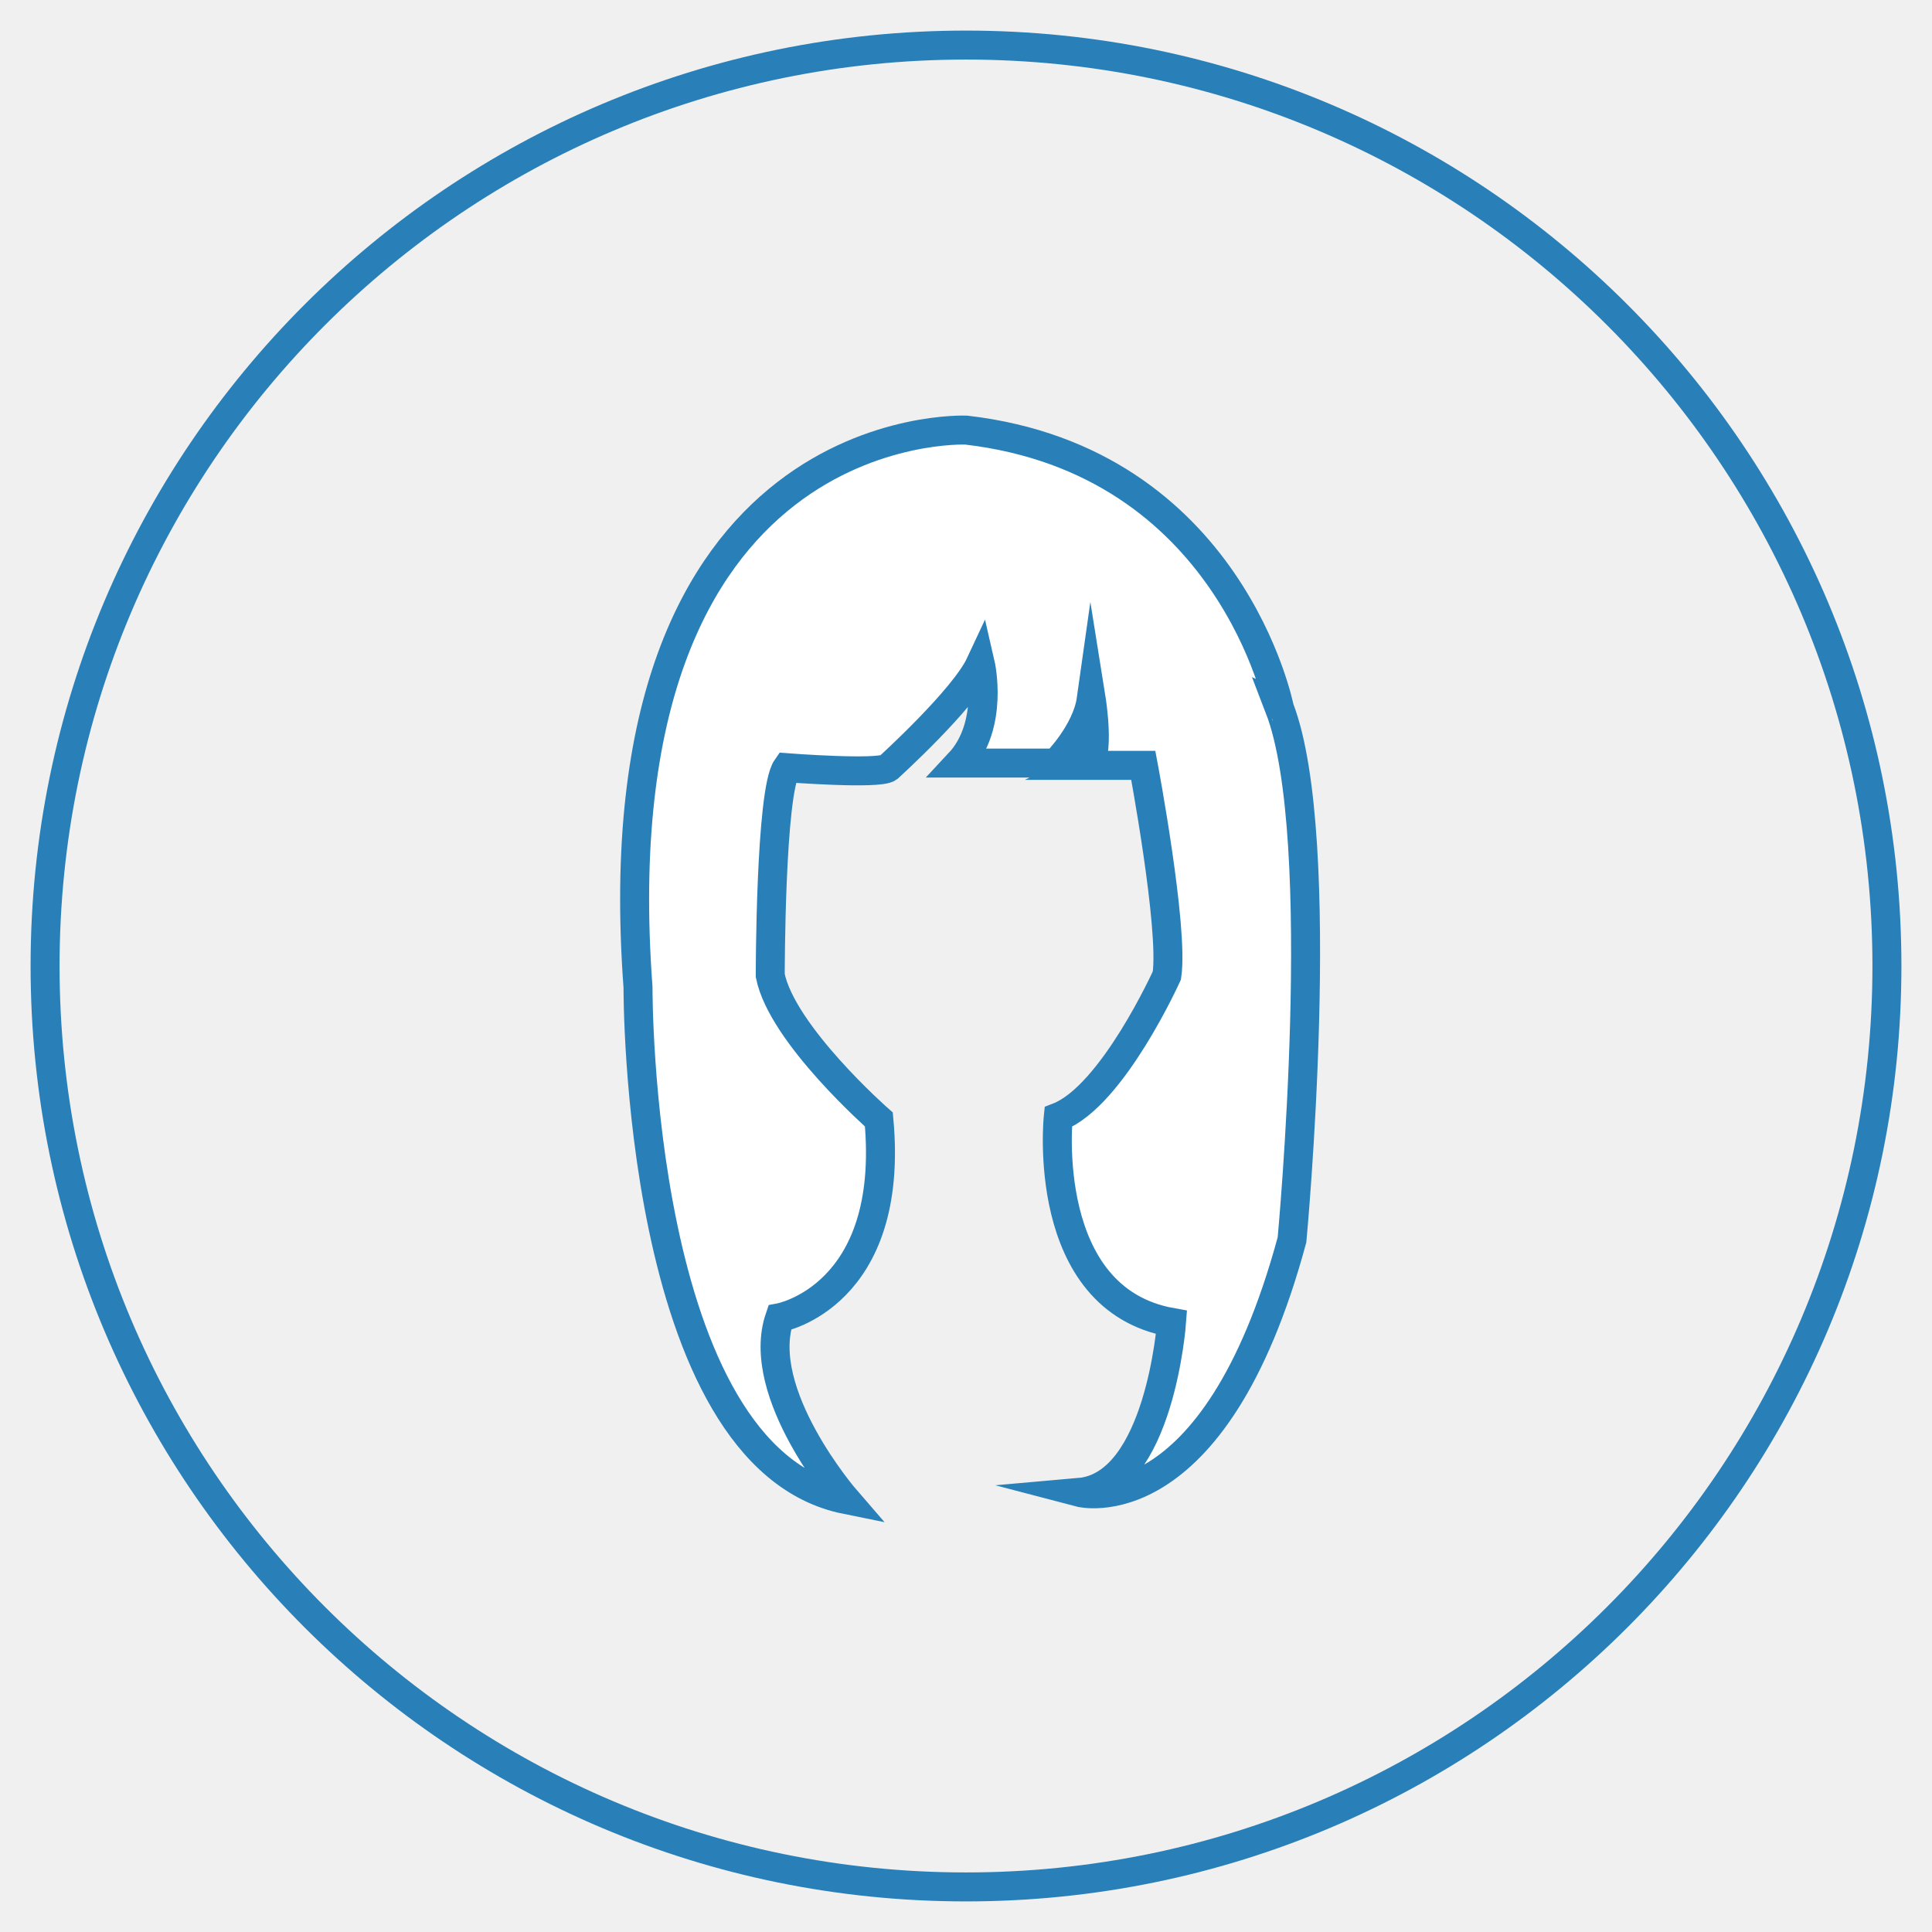
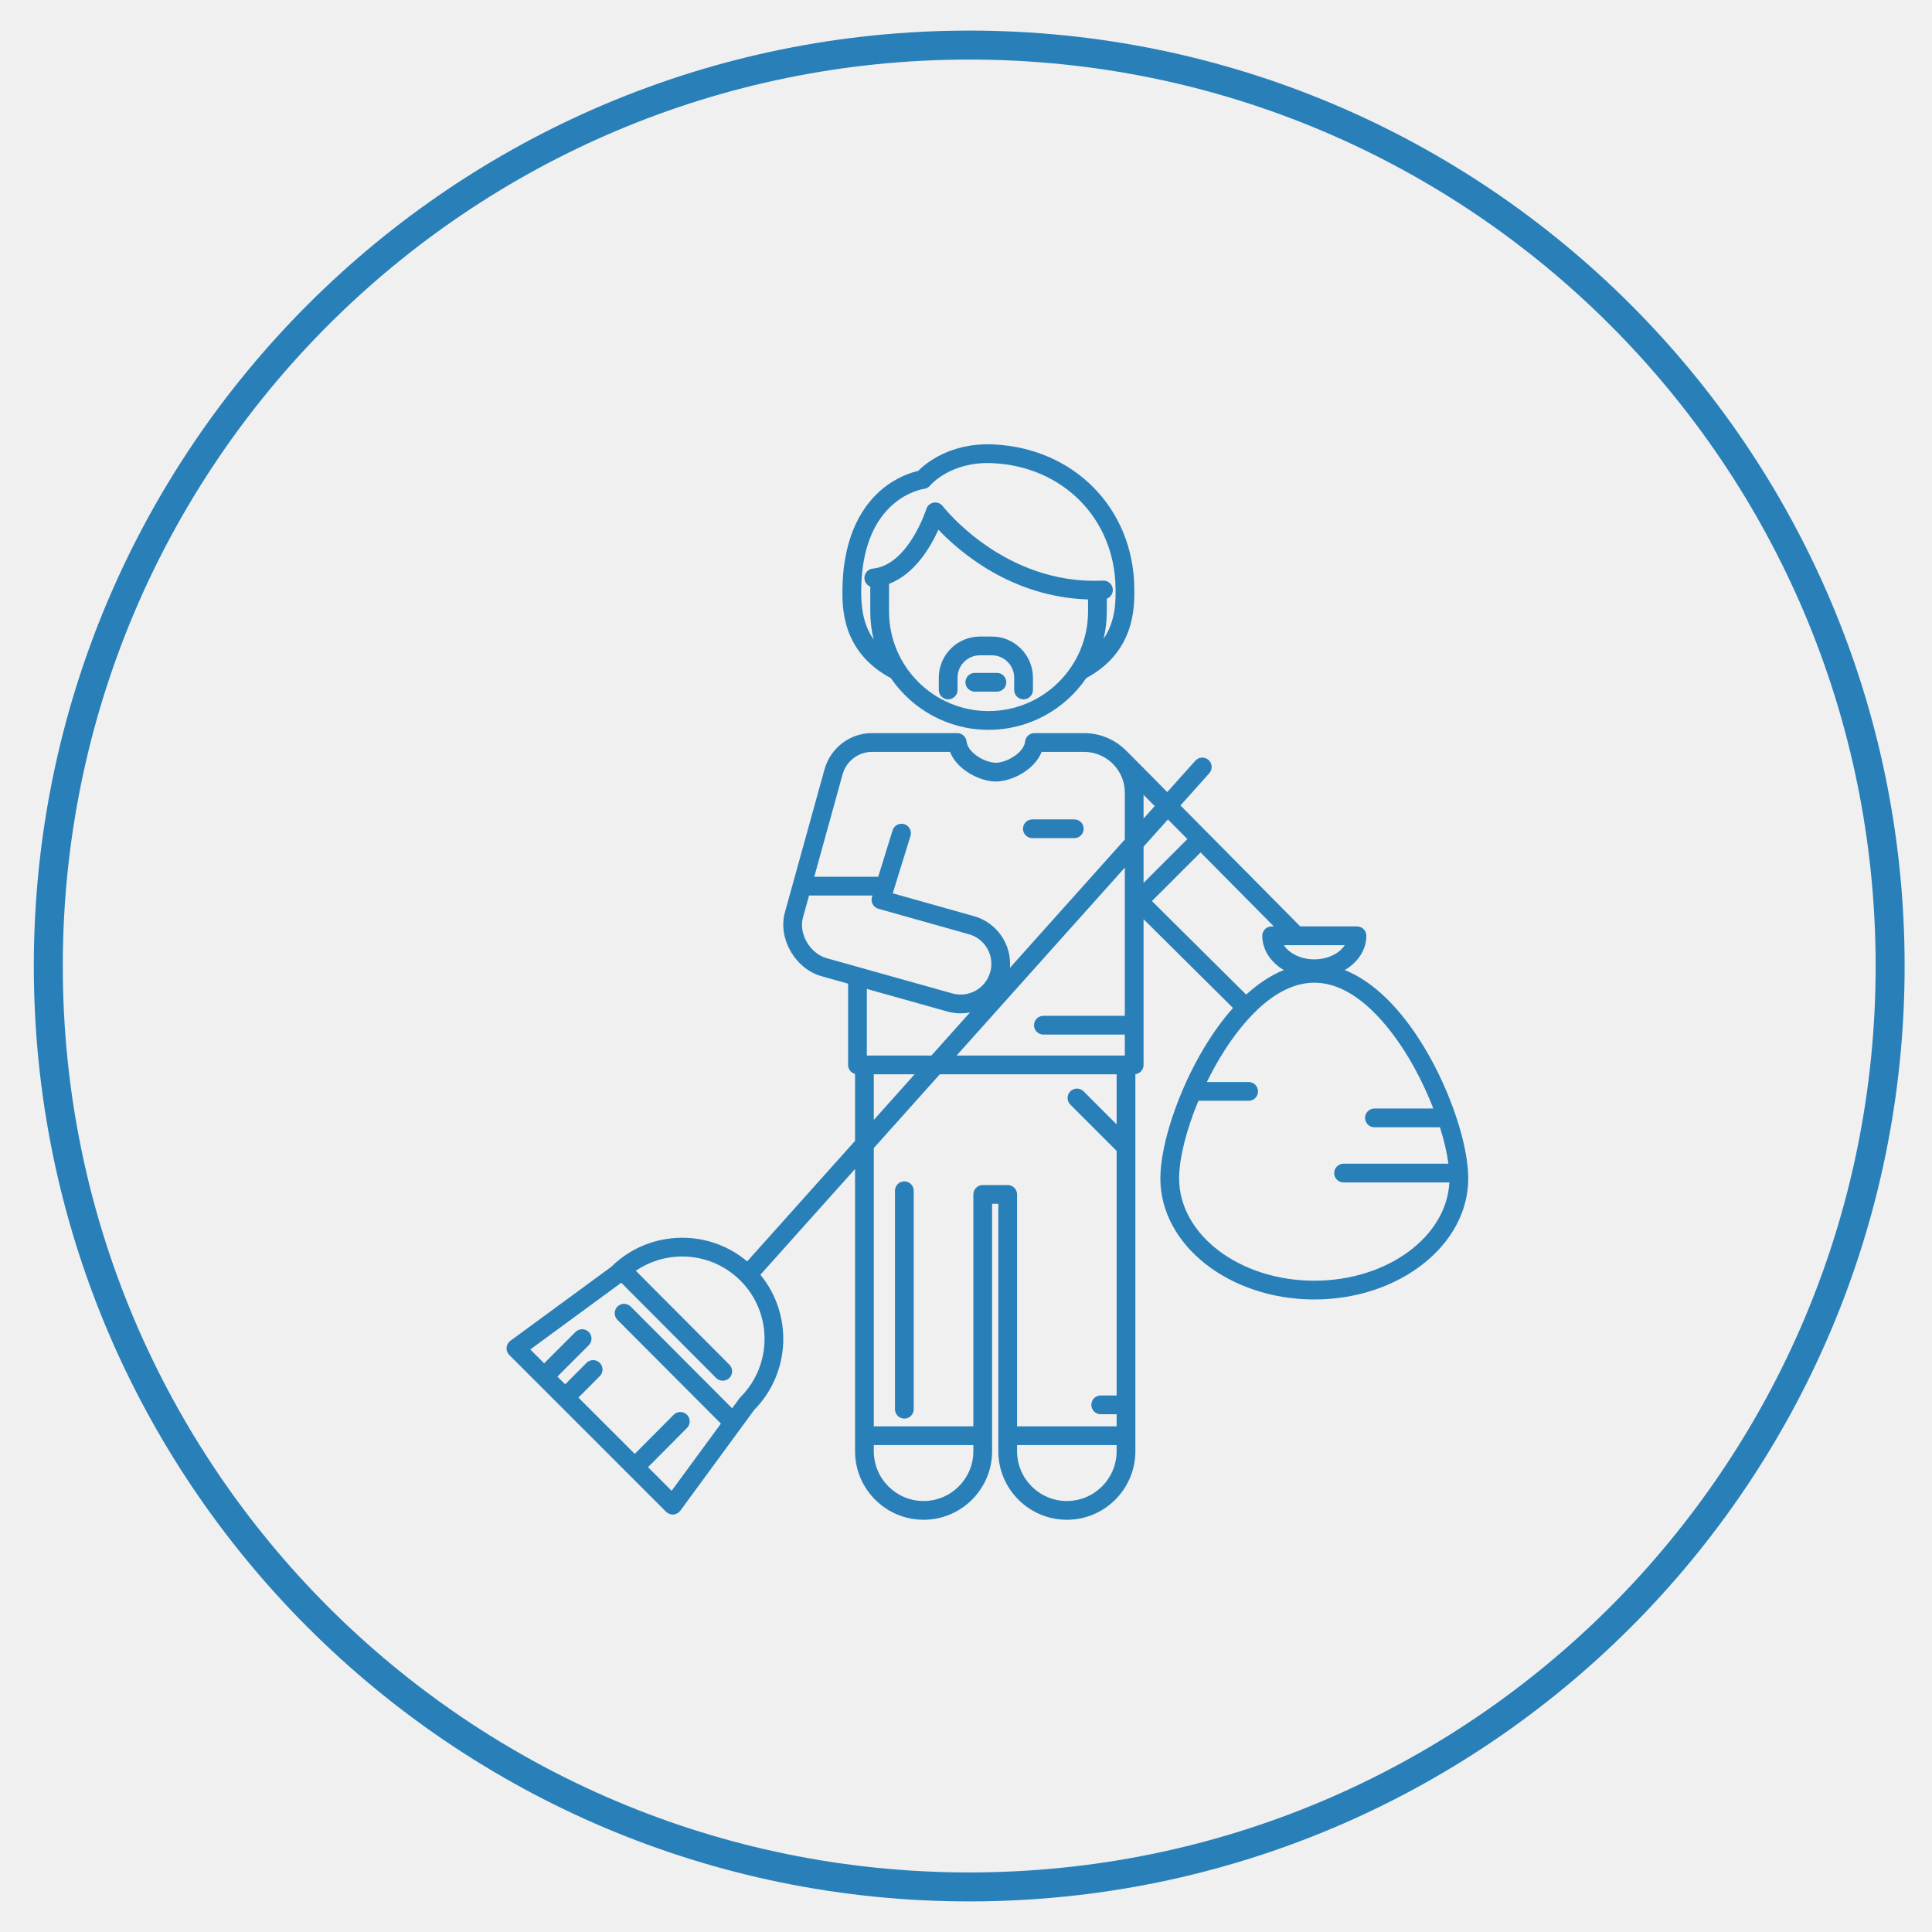
<svg xmlns="http://www.w3.org/2000/svg" version="1.1" id="Capa_1" x="0px" y="0px" width="600px" height="600px" viewBox="0 0 600 600" enable-background="new 0 0 600 600" xml:space="preserve">
-   <circle fill="none" stroke="#2980B9" stroke-width="9" stroke-miterlimit="10" cx="300" cy="300" r="286" />
+   <circle fill="none" stroke="#2980B9" stroke-width="9" stroke-miterlimit="10" cx="301" cy="300" r="286" />
  <g>
-     <g>
-       <path fill="#FFFFFF" stroke="#2980B9" stroke-width="9" stroke-miterlimit="10" d="M300.056,133.573    c0,0-115.1-5.126-101.914,173.035c0,0-0.724,145.891,64.522,159.096c0,0-28.587-32.994-20.528-56.473    c0,0,35.927-6.604,30.804-61.561c0,0-30.065-26.4-33.734-44.723c0,0,0-57.197,5.139-64.527c0,0,28.596,2.2,31.519,0    c0,0,23.471-21.264,28.597-32.252c0,0,4.397,19.051-6.587,30.805h30.045c0,0,9.534-9.535,10.982-19.799    c0,0,2.933,18.333-1.445,20.511h17.603c0,0,9.527,50.59,7.322,65.262c0,0-16.855,37.373-33.733,43.965    c0,0-5.873,56.473,35.188,63.781c0,0-3.67,50.6-28.604,52.793c0,0,41.803,11,66.009-78.445c0,0,11.729-124.625-3.923-165.192    C397.336,219.859,382.188,143.108,300.056,133.573z" />
-     </g>
+     <path fill="#2980B9" d="M276.675,210.619c6.621,9.675,17.744,16.039,30.325,16.039c12.6,0,23.734-6.379,30.353-16.073   c15.177-8.183,14.999-22.104,14.916-28.092c-0.338-24.698-18.798-43.404-43.894-44.48c-13.236-0.569-20.907,5.882-23.252,8.242   c-2.05,0.465-6.608,1.854-11.168,5.653c-5.424,4.518-11.962,13.466-12.309,30.438C261.521,188.357,261.245,202.346,276.675,210.619   z M307,220.831c-17.039,0-30.901-13.863-30.901-30.902v-8.607c7.989-3.03,12.913-11.452,15.332-16.827   c6.586,6.932,22.778,20.94,46.472,21.666v3.768C337.903,206.969,324.04,220.831,307,220.831z M267.469,182.465   c0.567-27.673,18.751-30.535,19.508-30.641c0.726-0.093,1.401-0.469,1.872-1.029c0.258-0.307,6.461-7.51,19.276-6.961   c21.908,0.939,38.023,17.23,38.317,38.738c0.053,3.938,0.133,10.17-3.704,15.799c0.642-2.713,0.99-5.537,0.99-8.442v-3.998   c1.141-0.438,1.93-1.558,1.869-2.846c-0.076-1.606-1.447-2.858-3.047-2.771c-30.676,1.463-49.577-22.875-49.763-23.118   l-0.006,0.005c-0.357-0.474-0.854-0.846-1.465-1.032c-1.536-0.471-3.167,0.395-3.638,1.934   c-0.052,0.173-5.614,17.399-16.599,18.475c-1.602,0.157-2.772,1.583-2.614,3.184c0.109,1.116,0.836,2.02,1.807,2.415v7.751   c0,2.991,0.368,5.895,1.045,8.68C267.895,193.741,267.354,188.072,267.469,182.465z" />
+     <path fill="#2980B9" d="M308.017,197.684h-3.697c-7.041,0-12.77,5.729-12.77,12.77v3.82c0,1.609,1.304,2.913,2.913,2.913   c1.61,0,2.914-1.304,2.914-2.913v-3.82c0-3.829,3.115-6.944,6.944-6.944h3.697c3.829,0,6.944,3.115,6.944,6.944v3.82   c0,1.609,1.303,2.913,2.912,2.913s2.914-1.304,2.914-2.913v-3.82C320.787,203.412,315.059,197.684,308.017,197.684z" />
+     <path fill="#2980B9" d="M309.602,208.97h-6.867c-1.609,0-2.912,1.305-2.912,2.913s1.303,2.913,2.912,2.913h6.867   c1.609,0,2.913-1.305,2.913-2.913C312.515,210.274,311.211,208.97,309.602,208.97z" />
+     <path fill="#2980B9" d="M442.414,325.432c-7.438-12.383-15.996-20.663-24.777-24.17c4.053-2.391,6.695-6.271,6.695-10.646   c0-1.608-1.303-2.913-2.913-2.913h-17.615l-37.2-37.565l8.954-10.004c1.073-1.198,0.971-3.04-0.228-4.113   c-1.198-1.071-3.04-0.971-4.114,0.228l-8.72,9.741c0,0-9.528-9.695-12.754-12.88c-0.01-0.009-0.02-0.015-0.029-0.023   c-3.347-3.345-7.967-5.412-13.061-5.412h-15.404c-1.488,0-2.737,1.122-2.896,2.602c-0.385,3.581-5.855,6.603-9.087,6.603   s-8.702-3.021-9.087-6.603c-0.16-1.479-1.409-2.602-2.897-2.602l-26.334,0.001c-0.061-0.001-0.121-0.001-0.182-0.001   c-6.802,0-12.841,4.585-14.695,11.226c-0.093,0.333-9.246,33.474-12.311,44.451c-2.252,8.07,3.182,17.522,11.401,19.832   c2.037,0.572,4.924,1.382,8.219,2.307v25.236c0,1.35,0.921,2.473,2.166,2.805v20.774l-33.506,37.432   c-5.646-4.749-12.71-7.342-20.175-7.342c-8.313,0-16.135,3.209-22.049,9.04l-31.31,22.96c-0.686,0.502-1.117,1.279-1.182,2.127   c-0.065,0.847,0.243,1.682,0.844,2.282l48.697,48.698c0.549,0.548,1.29,0.853,2.06,0.853c0.073,0,0.148-0.002,0.222-0.008   c0.847-0.065,1.625-0.497,2.127-1.183l22.959-31.31c11.356-11.521,11.992-29.702,1.913-41.971l29.398-32.844v87.654   c0,11.735,9.548,21.284,21.284,21.284s21.284-9.548,21.284-21.284v-76.843h1.924v76.843c0,11.735,9.549,21.284,21.285,21.284   s21.283-9.548,21.283-21.284V333.602c1.434-0.184,2.543-1.394,2.543-2.875v-45.262l27.778,27.571   c-3.13,3.505-6.146,7.648-8.997,12.396c-7.987,13.3-13.566,29.964-13.566,40.528c0,20.731,21.447,37.6,47.809,37.6   s47.809-16.868,47.809-37.6C455.979,355.396,450.401,338.731,442.414,325.432z M229.955,433.895   c-0.105,0.104-0.202,0.217-0.291,0.338l-2.293,3.127l-31.496-31.588c-1.136-1.139-2.98-1.141-4.12-0.006   c-1.139,1.136-1.142,2.981-0.006,4.12l32.136,32.229l-15.301,20.864l-7.333-7.334l12.099-12.173   c1.134-1.142,1.128-2.985-0.013-4.119c-1.141-1.134-2.984-1.128-4.12,0.012l-12.087,12.16l-17.491-17.491l6.635-6.668   c1.134-1.141,1.13-2.985-0.01-4.119c-1.141-1.136-2.986-1.132-4.121,0.01l-6.625,6.657l-2.408-2.408l9.73-9.73   c1.138-1.138,1.138-2.982,0-4.12c-1.137-1.138-2.983-1.138-4.119,0l-9.73,9.73l-4.302-4.302l28.248-20.715l29.457,29.566   c0.569,0.57,1.316,0.856,2.064,0.856c0.743,0,1.487-0.282,2.056-0.849c1.139-1.136,1.143-2.98,0.007-4.119l-29.059-29.168   c4.212-2.882,9.188-4.436,14.402-4.436c6.833,0,13.259,2.661,18.09,7.493C239.929,407.688,239.929,423.919,229.955,433.895z    M408.172,297.938c-4.151,0-7.825-1.841-9.45-4.409h18.899C415.996,296.097,412.322,297.938,408.172,297.938z M398.705,301.262   c-3.972,1.586-7.896,4.145-11.693,7.622l-29.269-29.053l15.105-15.106l22.755,22.978h-0.681c-1.609,0-2.913,1.305-2.913,2.913   C392.01,294.99,394.652,298.871,398.705,301.262z M324.035,321.298h25.287v6.515h-52.247l52.247-58.37v46.029h-25.287   c-1.609,0-2.912,1.304-2.912,2.913C321.123,319.993,322.426,321.298,324.035,321.298z M269.205,327.813v-20.689   c11.655,3.27,24.959,7,24.958,6.999c2.348,0.66,4.764,0.74,7.091,0.286l-11.998,13.404H269.205z M368.75,260.584l-13.603,13.603   v-11.253l7.563-8.448L368.75,260.584z M355.147,254.198v-7.351l3.456,3.49L355.147,254.198z M261.681,240.464   c1.168-4.151,4.952-7.004,9.23-6.964h24.117c2.244,5.692,9.387,9.203,14.236,9.203c4.848,0,11.991-3.511,14.235-9.203h13.152   c6.986,0,12.671,5.684,12.671,12.67v14.537l-35.677,39.857c0.583-7.177-3.972-14.015-11.158-16.037l-25.24-7.1l5.516-17.826   c0.475-1.537-0.385-3.168-1.922-3.644c-1.535-0.476-3.168,0.386-3.644,1.922l-4.458,14.41h-19.861   C256.711,258.455,261.616,240.697,261.681,240.464z M256.735,297.572c-5.194-1.458-8.773-7.609-7.365-12.655   c0.493-1.769,1.146-4.113,1.892-6.801h19.673l-0.138,0.445c-0.231,0.751-0.151,1.563,0.225,2.254   c0.375,0.69,1.014,1.198,1.77,1.412l28.119,7.909c2.453,0.69,4.492,2.295,5.74,4.52c1.247,2.224,1.554,4.8,0.863,7.255   c-0.69,2.453-2.295,4.492-4.52,5.739c-2.223,1.247-4.798,1.555-7.256,0.862C295.738,308.513,266.484,300.312,256.735,297.572z    M271.371,333.639h12.67l-12.67,14.156V333.639z M286.829,466.151c-8.524,0-15.458-6.935-15.458-15.458v-1.906h30.916v1.906   C302.287,459.217,295.353,466.151,286.829,466.151z M305.2,368.024c-1.609,0-2.913,1.305-2.913,2.913v72.023h-30.916V356.53   l20.49-22.891h54.918v15.545l-10.261-10.261c-1.136-1.137-2.982-1.137-4.119,0c-1.138,1.138-1.138,2.982,0,4.12l14.379,14.38   v75.954h-4.946c-1.609,0-2.912,1.305-2.912,2.914c0,1.608,1.303,2.913,2.912,2.913h4.946v3.757h-30.915v-72.024   c0-1.608-1.304-2.913-2.913-2.913H305.2z M331.321,466.151c-8.524,0-15.458-6.935-15.458-15.458v-1.906h30.914v1.906   C346.778,459.217,339.845,466.151,331.321,466.151z M408.172,397.733c-23.149,0-41.982-14.254-41.982-31.773   c0-6.34,2.287-15.211,5.989-24.099h15.602c1.609,0,2.912-1.305,2.912-2.913s-1.303-2.913-2.912-2.913h-12.973   c1.271-2.603,2.648-5.16,4.115-7.603c5.215-8.682,15.947-23.246,29.249-23.246c13.3,0,24.033,14.564,29.248,23.246   c2.998,4.992,5.625,10.453,7.71,15.827h-18.28c-1.609,0-2.913,1.305-2.913,2.914c0,1.608,1.304,2.912,2.913,2.912h20.337   c1.275,4.032,2.179,7.883,2.63,11.31h-32.563c-1.608,0-2.913,1.305-2.913,2.913s1.305,2.913,2.913,2.913h32.858   C449.231,384.157,430.761,397.733,408.172,397.733z" />
+     <path fill="#2980B9" d="M280.853,366.879c-1.609,0-2.913,1.304-2.913,2.912v67.857c0,1.608,1.304,2.913,2.913,2.913   s2.913-1.305,2.913-2.913v-67.857C283.766,368.183,282.462,366.879,280.853,366.879z" />
+     <path fill="#2980B9" d="M320.608,260.295h13.023c1.608,0,2.913-1.305,2.913-2.913s-1.305-2.913-2.913-2.913h-13.023   c-1.609,0-2.913,1.305-2.913,2.913C317.695,258.991,318.999,260.295,320.608,260.295z" />
  </g>
</svg>
